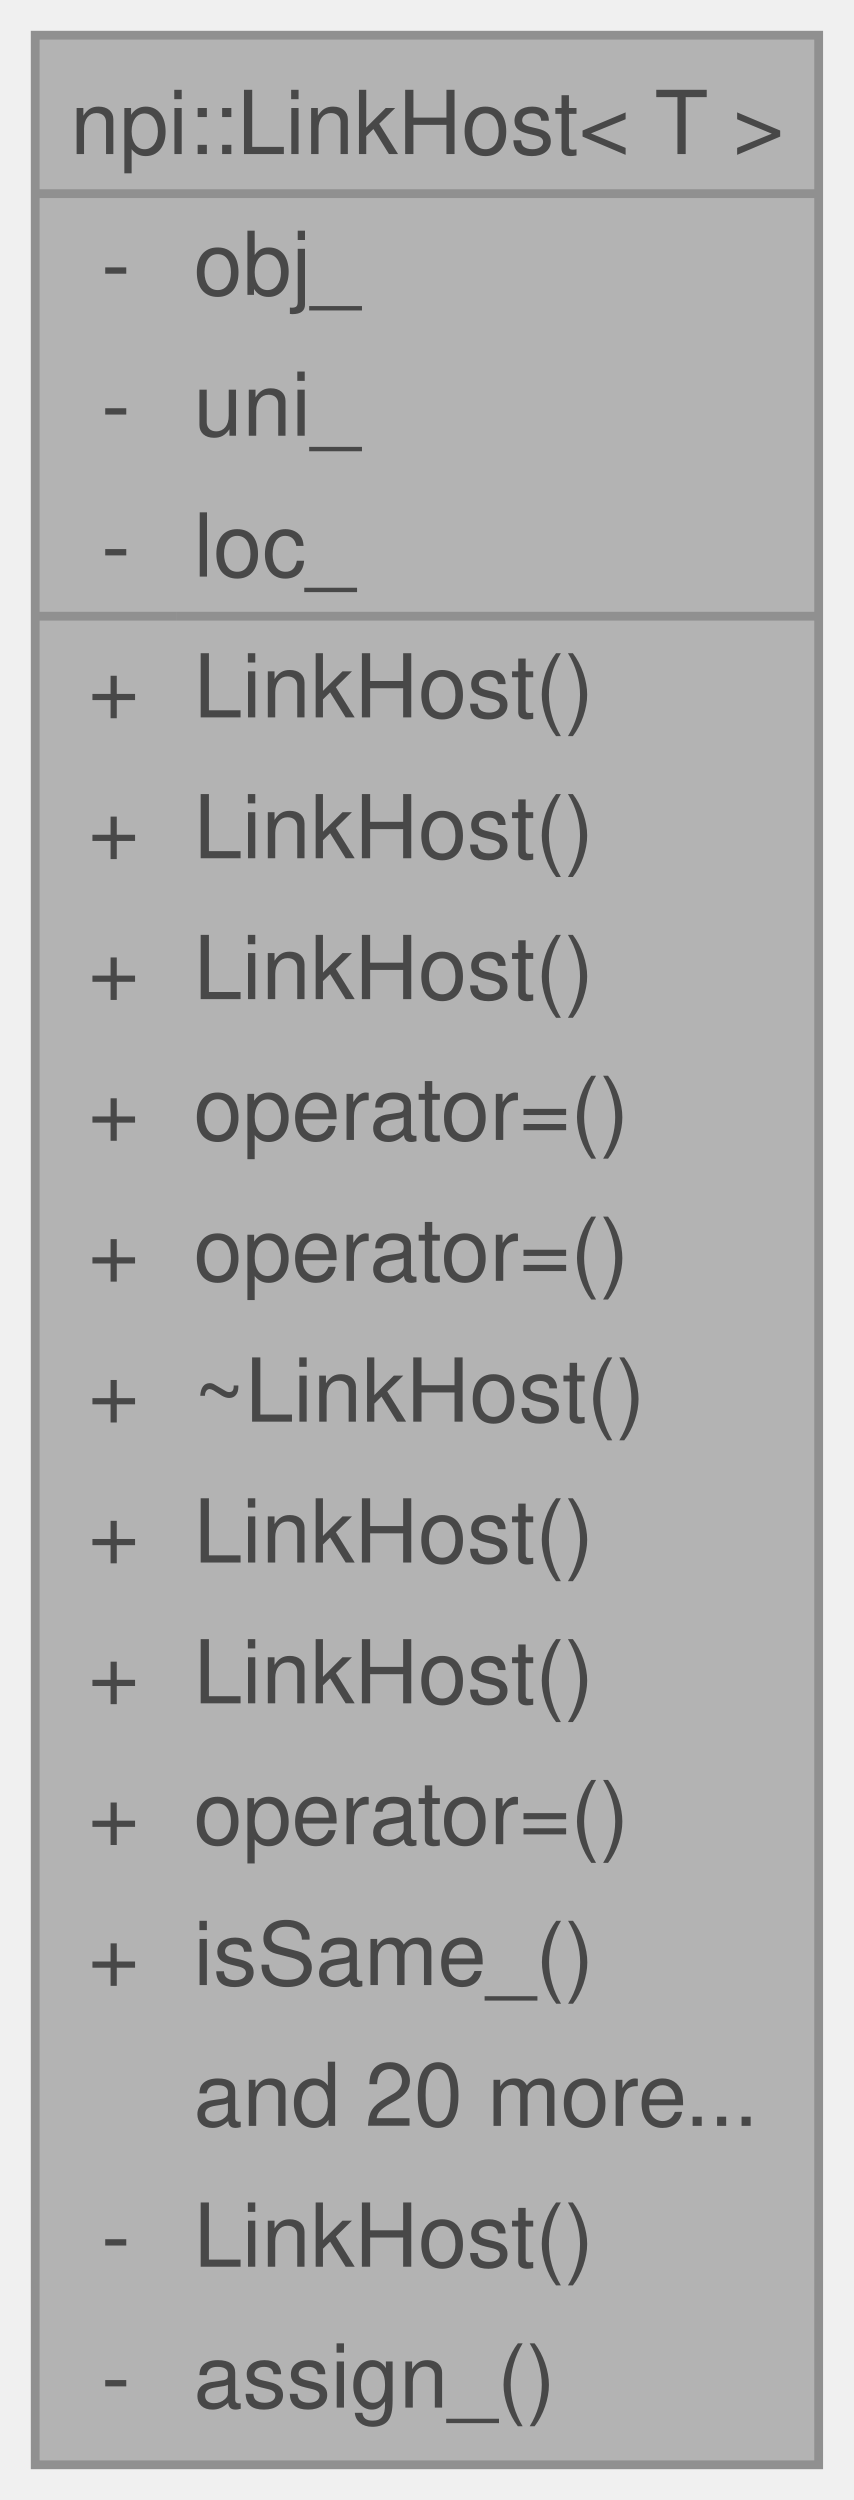
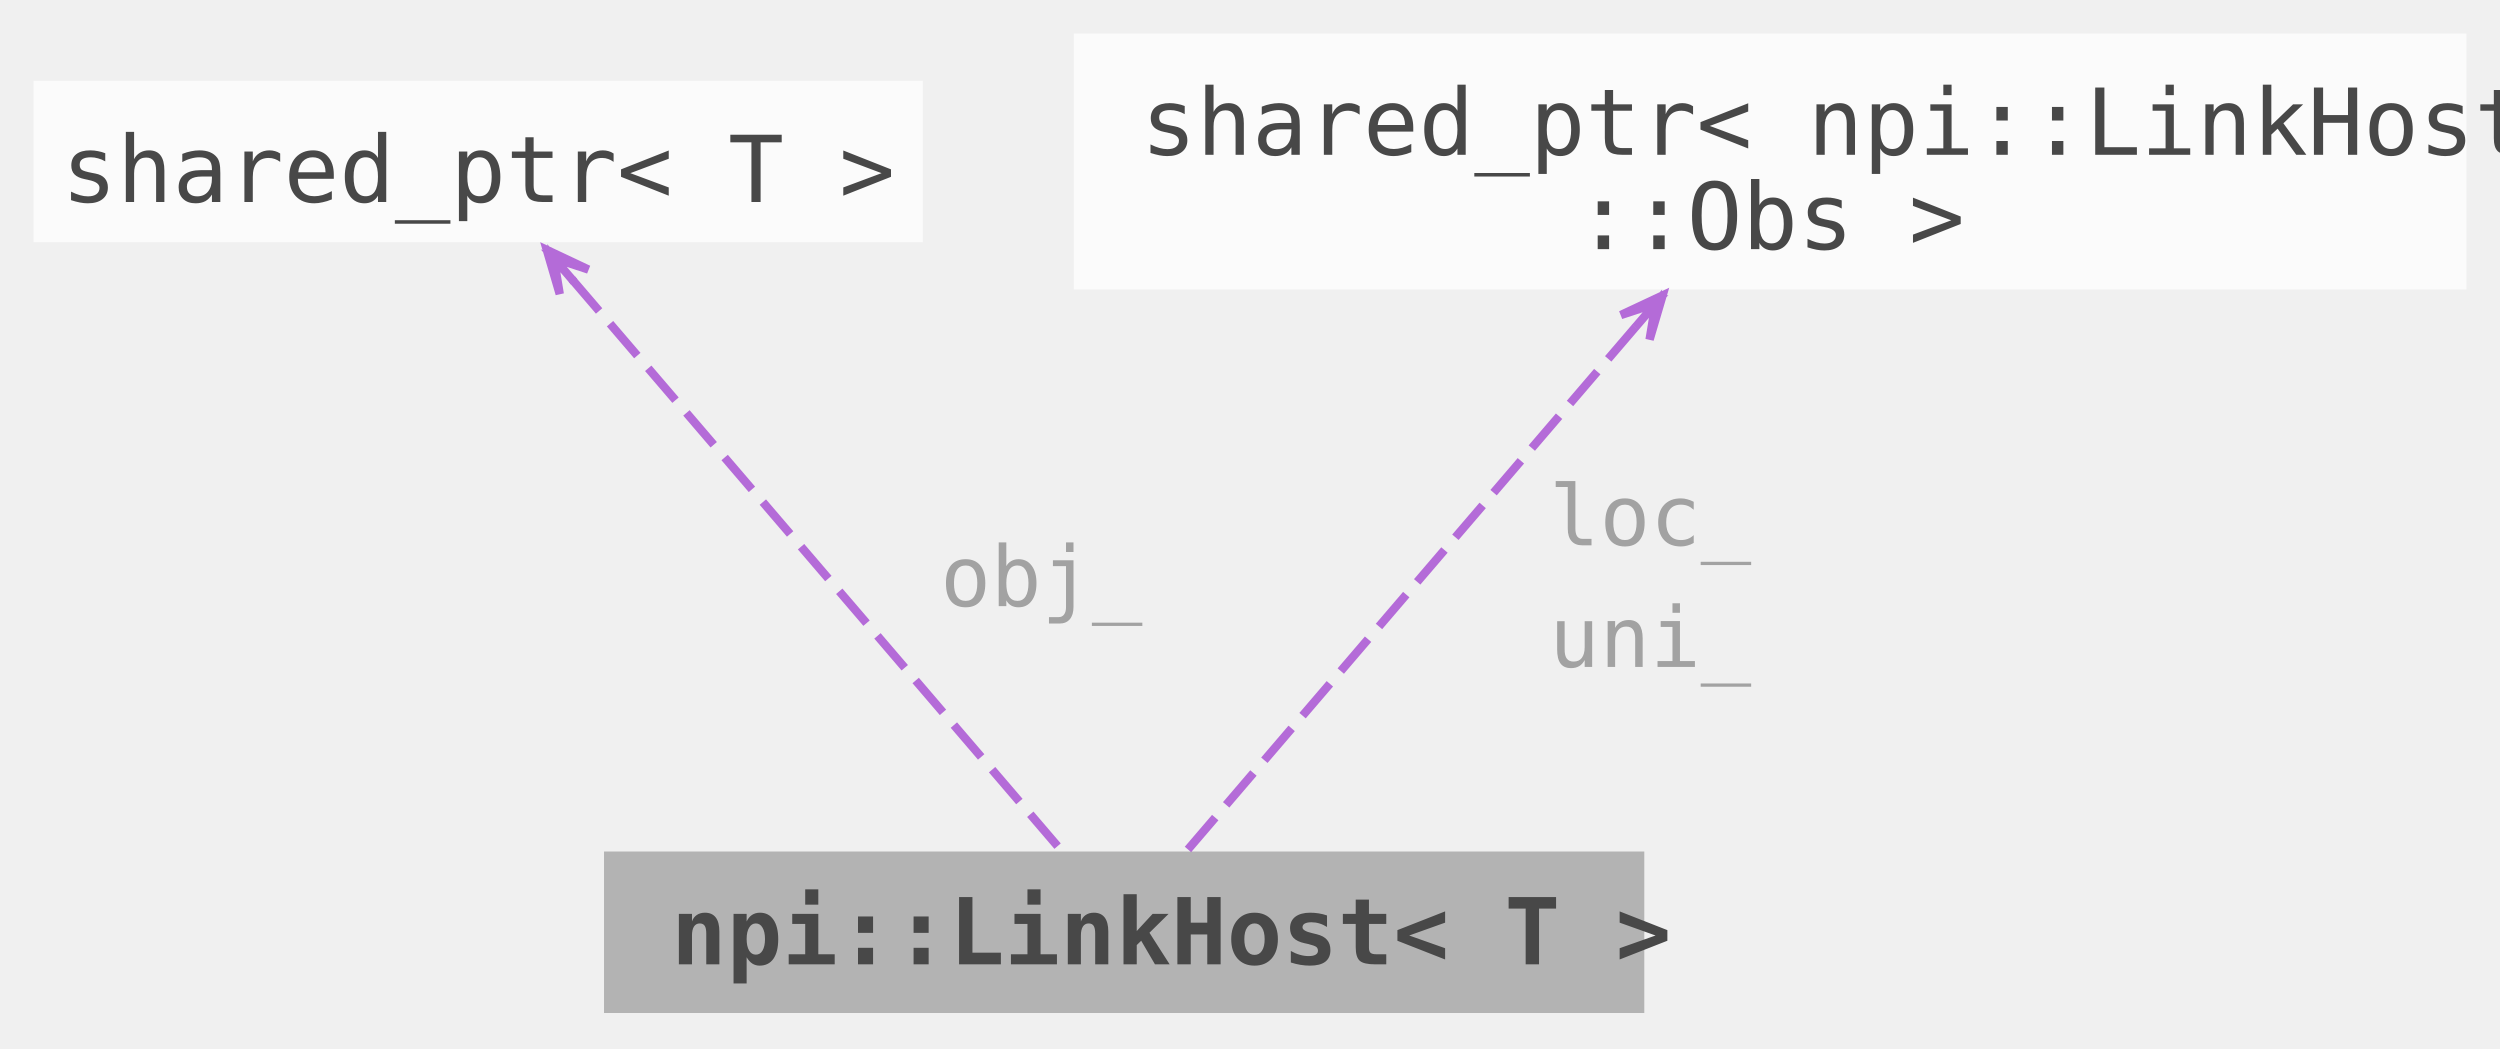
- <svg xmlns="http://www.w3.org/2000/svg" xmlns:xlink="http://www.w3.org/1999/xlink" width="97pt" height="284pt" viewBox="0.00 0.00 97.00 284.00">
+ <svg xmlns="http://www.w3.org/2000/svg" xmlns:xlink="http://www.w3.org/1999/xlink" width="298pt" height="125pt" viewBox="0.00 0.00 298.00 125.00">
  <svg id="main" version="1.1" xml:space="preserve">
    <style type="text/css">
.node, .edge {opacity: 0.7;}
.node.selected, .edge.selected {opacity: 1;}
.edge:hover path { stroke: red; }
.edge:hover polygon { stroke: red; fill: red; }
</style>
    <svg id="graph" class="graph">
-       <g id="graph0" class="graph" transform="scale(1 1) rotate(0) translate(4 280)">
+       <g id="graph0" class="graph" transform="scale(1 1) rotate(0) translate(4 120.75)">
        <g id="Node000001" class="node">
          <g id="a_Node000001">
            <a xlink:title="A thread-safe, owning host that manages an object of type T and notifies linked pointers upon destruc...">
-               <polygon fill="#999999" stroke="none" points="89,-276 0,-276 0,0 89,0 89,-276" />
-               <text xml:space="preserve" text-anchor="start" x="4" y="-262.5" font-family="Helvetica,sans-Serif" font-size="10.00">npi::LinkHost&lt; T &gt;</text>
-               <text xml:space="preserve" text-anchor="start" x="7.5" y="-246.5" font-family="Helvetica,sans-Serif" font-size="10.00">-</text>
-               <text xml:space="preserve" text-anchor="start" x="18" y="-246.5" font-family="Helvetica,sans-Serif" font-size="10.00">obj_</text>
-               <text xml:space="preserve" text-anchor="start" x="7.5" y="-230.5" font-family="Helvetica,sans-Serif" font-size="10.00">-</text>
-               <text xml:space="preserve" text-anchor="start" x="18" y="-230.5" font-family="Helvetica,sans-Serif" font-size="10.00">uni_</text>
-               <text xml:space="preserve" text-anchor="start" x="7.5" y="-214.5" font-family="Helvetica,sans-Serif" font-size="10.00">-</text>
-               <text xml:space="preserve" text-anchor="start" x="18" y="-214.5" font-family="Helvetica,sans-Serif" font-size="10.00">loc_</text>
-               <text xml:space="preserve" text-anchor="start" x="6" y="-198.5" font-family="Helvetica,sans-Serif" font-size="10.00">+</text>
-               <text xml:space="preserve" text-anchor="start" x="18" y="-198.5" font-family="Helvetica,sans-Serif" font-size="10.00">LinkHost()</text>
-               <text xml:space="preserve" text-anchor="start" x="6" y="-182.5" font-family="Helvetica,sans-Serif" font-size="10.00">+</text>
-               <text xml:space="preserve" text-anchor="start" x="18" y="-182.5" font-family="Helvetica,sans-Serif" font-size="10.00">LinkHost()</text>
-               <text xml:space="preserve" text-anchor="start" x="6" y="-166.5" font-family="Helvetica,sans-Serif" font-size="10.00">+</text>
-               <text xml:space="preserve" text-anchor="start" x="18" y="-166.5" font-family="Helvetica,sans-Serif" font-size="10.00">LinkHost()</text>
-               <text xml:space="preserve" text-anchor="start" x="6" y="-150.5" font-family="Helvetica,sans-Serif" font-size="10.00">+</text>
-               <text xml:space="preserve" text-anchor="start" x="18" y="-150.5" font-family="Helvetica,sans-Serif" font-size="10.00">operator=()</text>
-               <text xml:space="preserve" text-anchor="start" x="6" y="-134.5" font-family="Helvetica,sans-Serif" font-size="10.00">+</text>
-               <text xml:space="preserve" text-anchor="start" x="18" y="-134.5" font-family="Helvetica,sans-Serif" font-size="10.00">operator=()</text>
-               <text xml:space="preserve" text-anchor="start" x="6" y="-118.5" font-family="Helvetica,sans-Serif" font-size="10.00">+</text>
-               <text xml:space="preserve" text-anchor="start" x="18" y="-118.5" font-family="Helvetica,sans-Serif" font-size="10.00">~LinkHost()</text>
-               <text xml:space="preserve" text-anchor="start" x="6" y="-102.5" font-family="Helvetica,sans-Serif" font-size="10.00">+</text>
-               <text xml:space="preserve" text-anchor="start" x="18" y="-102.5" font-family="Helvetica,sans-Serif" font-size="10.00">LinkHost()</text>
-               <text xml:space="preserve" text-anchor="start" x="6" y="-86.5" font-family="Helvetica,sans-Serif" font-size="10.00">+</text>
-               <text xml:space="preserve" text-anchor="start" x="18" y="-86.5" font-family="Helvetica,sans-Serif" font-size="10.00">LinkHost()</text>
-               <text xml:space="preserve" text-anchor="start" x="6" y="-70.5" font-family="Helvetica,sans-Serif" font-size="10.00">+</text>
-               <text xml:space="preserve" text-anchor="start" x="18" y="-70.5" font-family="Helvetica,sans-Serif" font-size="10.00">operator=()</text>
-               <text xml:space="preserve" text-anchor="start" x="6" y="-54.5" font-family="Helvetica,sans-Serif" font-size="10.00">+</text>
-               <text xml:space="preserve" text-anchor="start" x="18" y="-54.5" font-family="Helvetica,sans-Serif" font-size="10.00">isSame_()</text>
-               <text xml:space="preserve" text-anchor="start" x="18" y="-38.5" font-family="Helvetica,sans-Serif" font-size="10.00">and 20 more...</text>
-               <text xml:space="preserve" text-anchor="start" x="7.5" y="-22.5" font-family="Helvetica,sans-Serif" font-size="10.00">-</text>
-               <text xml:space="preserve" text-anchor="start" x="18" y="-22.5" font-family="Helvetica,sans-Serif" font-size="10.00">LinkHost()</text>
-               <text xml:space="preserve" text-anchor="start" x="7.5" y="-6.5" font-family="Helvetica,sans-Serif" font-size="10.00">-</text>
-               <text xml:space="preserve" text-anchor="start" x="18" y="-6.5" font-family="Helvetica,sans-Serif" font-size="10.00">assign_()</text>
-               <polygon fill="#666666" stroke="#666666" points="0,-258 0,-258 89,-258 89,-258 0,-258" />
-               <polygon fill="#666666" stroke="#666666" points="0,-210 0,-210 16,-210 16,-210 0,-210" />
-               <polygon fill="#666666" stroke="#666666" points="16,-210 16,-210 89,-210 89,-210 16,-210" />
-               <polygon fill="none" stroke="#666666" points="0,0 0,-276 89,-276 89,0 0,0" />
+               <polygon fill="#999999" stroke="none" points="192,-19.25 68,-19.25 68,0 192,0 192,-19.25" />
+               <text xml:space="preserve" text-anchor="start" x="76" y="-5.8" font-family="Consolas" font-weight="bold" font-size="11.00">npi::LinkHost&lt; T &gt;</text>
            </a>
          </g>
+         </g>
+         <g id="Node000002" class="node">
+           <g id="a_Node000002">
+             <a xlink:title=" ">
+               <polygon fill="white" stroke="none" points="106,-111.12 0,-111.12 0,-91.88 106,-91.88 106,-111.12" />
+               <text xml:space="preserve" text-anchor="middle" x="53" y="-96.67" font-family="Consolas" font-size="11.00">shared_ptr&lt; T &gt;</text>
+             </a>
+           </g>
+         </g>
+         <g id="edge1_Node000001_Node000002" class="edge">
+           <g id="a_edge1_Node000001_Node000002">
+             <a xlink:title=" ">
+               <path fill="none" stroke="#9a32cd" stroke-dasharray="5,2" d="M64.16,-87.48C80.18,-68.78 109.25,-34.84 122.75,-19.09" />
+               <polygon fill="#9a32cd" stroke="#9a32cd" points="61.18,-90.96 62.72,-85.7 62.01,-89.98 64.43,-87.16 64.43,-87.16 64.43,-87.16 62.01,-89.98 66.14,-88.62 61.18,-90.96" />
+             </a>
+           </g>
+           <text xml:space="preserve" text-anchor="start" x="108.09" y="-48.5" font-family="Consolas" font-size="10.00" fill="grey">obj_</text>
+         </g>
+         <g id="Node000003" class="node">
+           <g id="a_Node000003">
+             <a xlink:title=" ">
+               <polygon fill="white" stroke="none" points="290,-116.75 124,-116.75 124,-86.25 290,-86.25 290,-116.75" />
+               <text xml:space="preserve" text-anchor="start" x="132" y="-102.3" font-family="Consolas" font-size="11.00">shared_ptr&lt; npi::LinkHost</text>
+               <text xml:space="preserve" text-anchor="middle" x="207" y="-91.05" font-family="Consolas" font-size="11.00">::Obs &gt;</text>
+             </a>
+           </g>
+         </g>
+         <g id="edge2_Node000001_Node000003" class="edge">
+           <g id="a_edge2_Node000001_Node000003">
+             <a xlink:title=" ">
+               <path fill="none" stroke="#9a32cd" stroke-dasharray="5,2" d="M190.95,-81.77C174.38,-62.42 149.27,-33.12 137.11,-18.92" />
+               <polygon fill="#9a32cd" stroke="#9a32cd" points="194.18,-85.53 189.21,-83.2 193.34,-84.56 190.92,-81.73 190.92,-81.73 190.92,-81.73 193.34,-84.56 192.63,-80.27 194.18,-85.53" />
+             </a>
+           </g>
+           <text xml:space="preserve" text-anchor="start" x="180.66" y="-55.75" font-family="Consolas" font-size="10.00" fill="grey">loc_</text>
+           <text xml:space="preserve" text-anchor="start" x="180.66" y="-41.25" font-family="Consolas" font-size="10.00" fill="grey">uni_</text>
        </g>
      </g>
    </svg>
  </svg>
  <style type="text/css">

[data-mouse-over-selected='false'] { opacity: 0.7; }
[data-mouse-over-selected='true']  { opacity: 1.0; }

</style>
</svg>
